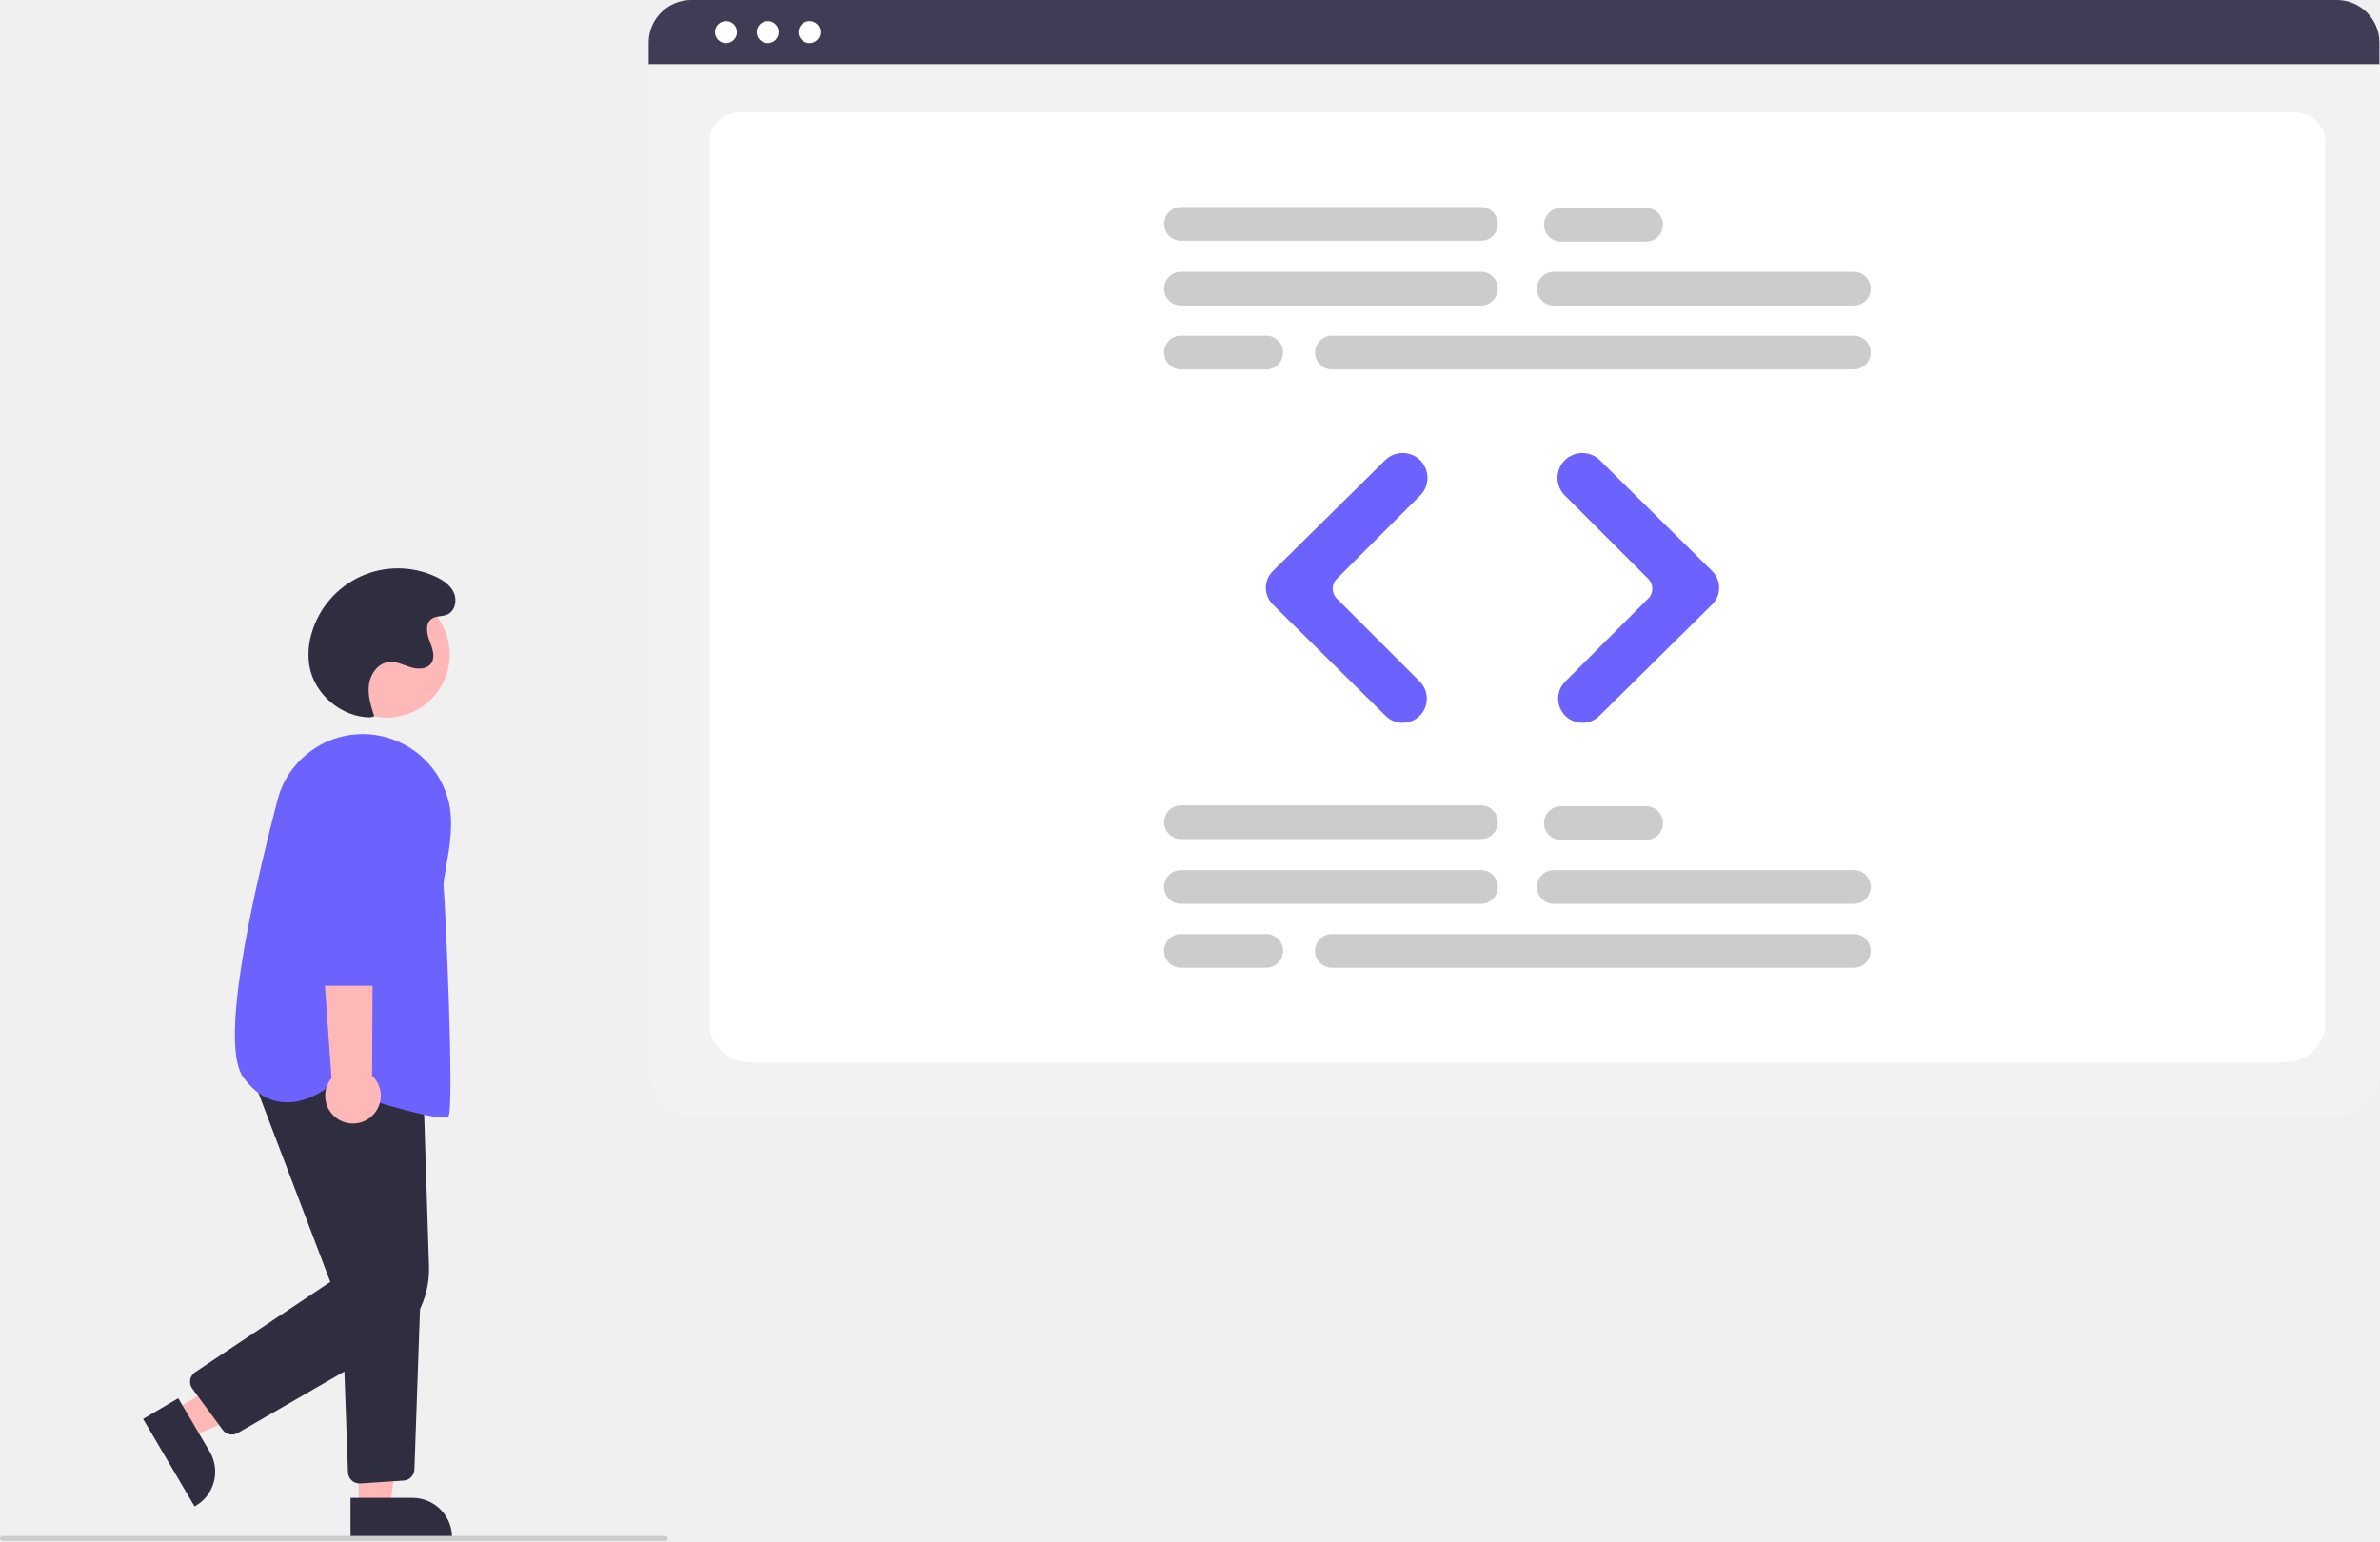
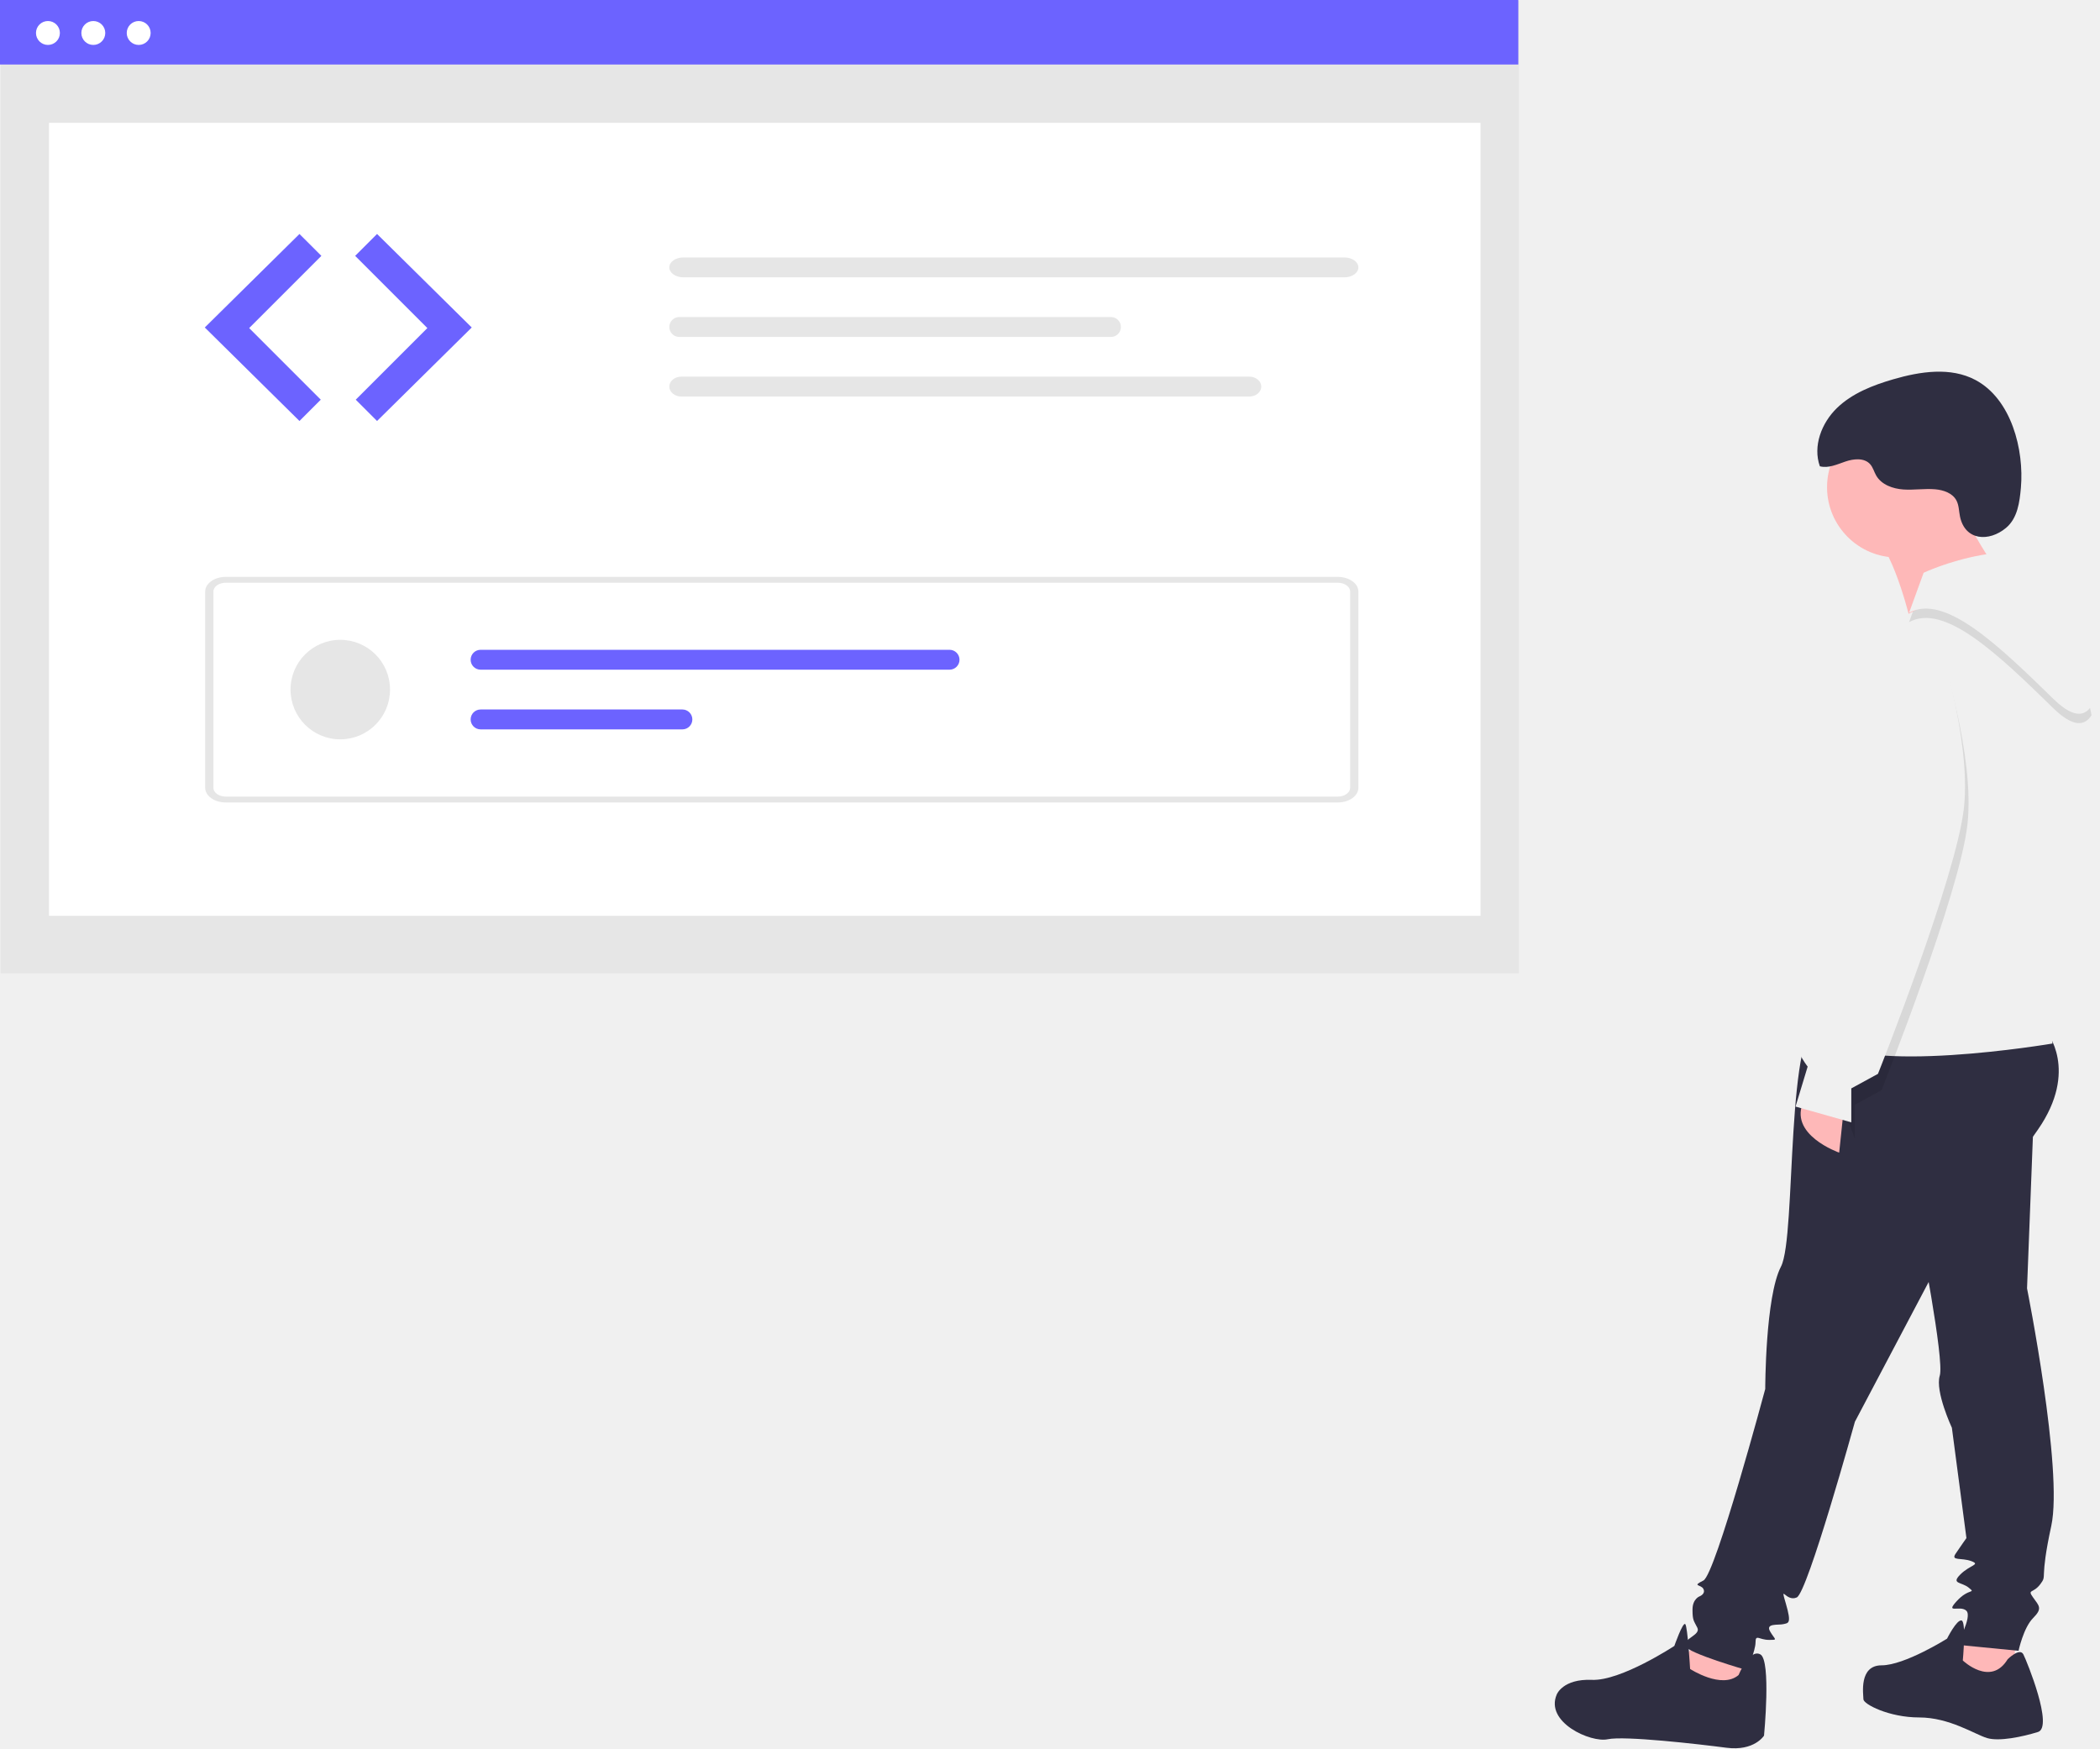
- <svg xmlns="http://www.w3.org/2000/svg" width="926.622" height="600.085" viewBox="0 0 926.622 600.085" role="img" artist="Katerina Limpitsouni" source="https://undraw.co/">
-   <circle cx="150.534" cy="254.872" r="24.561" fill="#ffb8b8" />
-   <polygon points="67.543 549.197 73.762 559.763 117.474 540.803 108.295 525.21 67.543 549.197" fill="#ffb8b8" />
-   <path d="M206.096,694.43,218.343,715.237l.001.001A15.386,15.386,0,0,1,212.888,736.302l-.431.254L192.405,702.489Z" transform="translate(-136.6892 -149.9575)" fill="#2f2e41" />
-   <polygon points="139.6 587.26 151.86 587.259 157.692 539.971 139.598 539.972 139.6 587.26" fill="#ffb8b8" />
-   <path d="M273.162,733.215l24.144-.001h.001a15.386,15.386,0,0,1,15.386,15.386v.5l-39.531.001Z" transform="translate(-136.6892 -149.9575)" fill="#2f2e41" />
-   <path d="M227.001,708.567a4.493,4.493,0,0,1-3.624-1.833l-11.824-16.059a4.5,4.5,0,0,1,1.125-6.41l52.614-35.142-31.747-83.475L301.434,571.252l2.287,71.733A36.046,36.046,0,0,1,285.675,675.409l-56.427,32.554A4.486,4.486,0,0,1,227.001,708.567Z" transform="translate(-136.6892 -149.9575)" fill="#2f2e41" />
-   <path d="M276.659,727.617a4.5,4.5,0,0,1-4.489-4.34l-2.488-69.882,30.808-1.623-2.453,70.384a4.487,4.487,0,0,1-4.2,4.333l-16.873,1.118C276.863,727.614,276.761,727.617,276.659,727.617Z" transform="translate(-136.6892 -149.9575)" fill="#2f2e41" />
-   <path d="M309.291,585.129c-7.838,0-35.217-8.816-44.721-11.959-1.422,1.138-9.233,6.979-18.351,5.911-5.626-.66-10.579-3.845-14.721-9.466-9.147-12.414,2.151-65.651,13.239-108.126a34.268,34.268,0,0,1,40.529-24.88h0a34.571,34.571,0,0,1,26.088,25.378c2.088,8.498.292,18.494-1.02,25.794-.616,3.432-1.104,6.143-.937,7.475.644,5.148,4.219,85.892,1.92,89.34C311.071,584.963,310.363,585.129,309.291,585.129Z" transform="translate(-136.6892 -149.9575)" fill="#6c63ff" />
-   <path d="M280.616,585.272a10.743,10.743,0,0,0,.942-16.446l.485-97.844-23.045,3.837,6.769,94.97A10.801,10.801,0,0,0,280.616,585.272Z" transform="translate(-136.6892 -149.9575)" fill="#ffb8b8" />
-   <path d="M285.946,533.818H261.124a4.514,4.514,0,0,1-4.5-4.459l-.609-67.292a17.603,17.603,0,1,1,35.204.043L290.446,529.37A4.515,4.515,0,0,1,285.946,533.818Z" transform="translate(-136.6892 -149.9575)" fill="#6c63ff" />
-   <path d="M280.969,429.289c-11.245.021-21.854-8.868-23.803-19.943a28.671,28.671,0,0,1,.919-13.014A34.954,34.954,0,0,1,306.021,374.379c3.008,1.361,5.971,3.316,7.349,6.317s.515,7.195-2.498,8.546c-1.969.882-4.44.449-6.187,1.716-2.509,1.819-1.863,5.691-.743,8.581s2.388,6.387.509,8.852c-1.75,2.297-5.249,2.226-8.004,1.361s-5.476-2.313-8.349-2.018c-4.19.43-7.202,4.598-7.759,8.773s.755,8.349,2.05,12.357Z" transform="translate(-136.6892 -149.9575)" fill="#2f2e41" />
-   <path d="M395.689,750.042h-258a1,1,0,1,1,0-2h258a1,1,0,0,1,0,2Z" transform="translate(-136.6892 -149.9575)" fill="#ccc" />
-   <path d="M1046.811,584.505H405.972a16.519,16.519,0,0,1-16.5-16.5V172.852a12.102,12.102,0,0,1,12.088-12.088h649.453a12.311,12.311,0,0,1,12.297,12.297V568.005A16.519,16.519,0,0,1,1046.811,584.505Z" transform="translate(-136.6892 -149.9575)" fill="#f2f2f2" />
-   <path d="M1026.091,563.673H428.846c-8.755,0-15.878-6.67-15.878-14.868v-344.105c0-6.08,5.278-11.027,11.766-11.027H1030.008c6.595,0,11.961,5.028,11.961,11.208V548.805C1041.969,557.003,1034.846,563.673,1026.091,563.673Z" transform="translate(-136.6892 -149.9575)" fill="#fff" />
-   <path d="M1063.081,174.908H389.241v-8.4a16.574,16.574,0,0,1,16.56-16.55H1046.521a16.574,16.574,0,0,1,16.56,16.55Z" transform="translate(-136.6892 -149.9575)" fill="#3f3d56" />
-   <circle cx="282.647" cy="12.5" r="4.283" fill="#fff" />
-   <circle cx="298.906" cy="12.5" r="4.283" fill="#fff" />
-   <circle cx="315.165" cy="12.5" r="4.283" fill="#fff" />
-   <path d="M713.3,268.912H596.492a6.566,6.566,0,0,1,0-13.132H713.3a6.566,6.566,0,1,1,0,13.132Z" transform="translate(-136.6892 -149.9575)" fill="#ccc" />
-   <path d="M858.446,268.912H741.638a6.566,6.566,0,0,1,0-13.132H858.446a6.566,6.566,0,1,1,0,13.132Z" transform="translate(-136.6892 -149.9575)" fill="#ccc" />
-   <path d="M858.446,293.794H655.241a6.566,6.566,0,1,1,0-13.132H858.446a6.566,6.566,0,1,1,0,13.132Z" transform="translate(-136.6892 -149.9575)" fill="#ccc" />
-   <path d="M713.3,243.684H596.492a6.566,6.566,0,0,1,0-13.132H713.3a6.566,6.566,0,1,1,0,13.132Z" transform="translate(-136.6892 -149.9575)" fill="#ccc" />
-   <path d="M777.579,244.03H744.402a6.566,6.566,0,0,1,0-13.132H777.579a6.566,6.566,0,1,1,0,13.132Z" transform="translate(-136.6892 -149.9575)" fill="#ccc" />
-   <path d="M629.668,293.794H596.492a6.566,6.566,0,0,1,0-13.132h33.176a6.566,6.566,0,1,1,0,13.132Z" transform="translate(-136.6892 -149.9575)" fill="#ccc" />
-   <path d="M713.3,501.912H596.492a6.566,6.566,0,0,1,0-13.132H713.3a6.566,6.566,0,1,1,0,13.132Z" transform="translate(-136.6892 -149.9575)" fill="#ccc" />
-   <path d="M858.446,501.912H741.638a6.566,6.566,0,0,1,0-13.132H858.446a6.566,6.566,0,1,1,0,13.132Z" transform="translate(-136.6892 -149.9575)" fill="#ccc" />
-   <path d="M858.446,526.794H655.241a6.566,6.566,0,1,1,0-13.132H858.446a6.566,6.566,0,1,1,0,13.132Z" transform="translate(-136.6892 -149.9575)" fill="#ccc" />
-   <path d="M713.3,476.684H596.492a6.566,6.566,0,0,1,0-13.132H713.3a6.566,6.566,0,1,1,0,13.132Z" transform="translate(-136.6892 -149.9575)" fill="#ccc" />
-   <path d="M777.579,477.03H744.402a6.566,6.566,0,0,1,0-13.132H777.579a6.566,6.566,0,0,1,0,13.132Z" transform="translate(-136.6892 -149.9575)" fill="#ccc" />
-   <path d="M629.668,526.794H596.492a6.566,6.566,0,0,1,0-13.132h33.176a6.566,6.566,0,1,1,0,13.132Z" transform="translate(-136.6892 -149.9575)" fill="#ccc" />
-   <path d="M682.793,431.419a9.397,9.397,0,0,1-6.624-2.71l-43.909-43.359a9.152,9.152,0,0,1,0-13.023l43.731-43.184a9.702,9.702,0,0,1,13.644.043h0a9.689,9.689,0,0,1,0,13.687l-32.496,32.497a5.413,5.413,0,0,0,0,7.647l32.32,32.32a9.418,9.418,0,0,1-6.666,16.084Z" transform="translate(-136.6892 -149.9575)" fill="#6c63ff" />
-   <path d="M752.759,431.419a9.418,9.418,0,0,1-6.666-16.084L778.412,383.015a5.413,5.413,0,0,0,0-7.647L745.916,342.872a9.678,9.678,0,0,1,0-13.687h0a9.702,9.702,0,0,1,13.644-.043l43.731,43.184a9.152,9.152,0,0,1,0,13.023l-43.909,43.359A9.399,9.399,0,0,1,752.759,431.419Z" transform="translate(-136.6892 -149.9575)" fill="#6c63ff" />
+ <svg xmlns="http://www.w3.org/2000/svg" width="845.724" height="704.031" viewBox="0 0 845.724 704.031" role="img" artist="Katerina Limpitsouni" source="https://undraw.co/">
+   <g id="f1503154-f50a-4680-8aa4-587be41cac87" data-name="Group 2">
+     <path id="a9e5a31c-10e6-4175-9779-4994367672f7-1026" data-name="Path 4" d="M880.724,762.754l-1.464,19.525-29.773-9.762,12.2-14.643Z" transform="translate(-177.1378 -97.98434)" fill="#feb8b8" />
+     <path id="f499a4aa-6a35-40fc-8432-e4c7ab26d048-1027" data-name="Path 5" d="M989.083,756.409l-1.467,19.035-16.595,2.441-9.762-9.274,11.226-18.06Z" transform="translate(-177.1378 -97.98434)" fill="#feb8b8" />
+     <path id="fb70bf31-eafd-4d8a-8310-5130d8d104e1-1028" data-name="Path 6" d="M1001.285,513.336s13.179,15.619-3.417,39.536-36.607,47.346-36.607,47.346l-37.1,70.286s-19.036,68.822-23.429,70.774-6.833-5.857-4.393,2.44.976,7.81-.976,8.3-7.321-.488-5.369,2.929,3.417,3.417-.488,3.417-5.369-2.44-5.369.976-3.417,11.226-3.417,11.226-23.917-6.833-24.893-9.762,6.345-4.393,4.881-7.321-1.952-2.929-1.952-7.321,2.929-5.369,2.929-5.369,2.44-.976,1.464-2.929-4.881-.976,0-3.417,24.895-77.121,24.895-77.121,0-37.1,6.345-49.3,1.464-99.084,16.6-100.06S1001.285,513.336,1001.285,513.336Z" transform="translate(-177.1378 -97.98434)" fill="#2f2e41" />
+     <path id="a89455c2-275d-4b70-b13c-192fbe474176-1029" data-name="Path 7" d="M996.404,541.157l-2.929,75.655s14.643,73.215,9.762,95.667-1.464,19.524-4.393,23.429-5.369,1.952-2.929,5.369,3.9,4.393,0,8.3-5.857,13.179-5.857,13.179l-24.893-2.44s6.345-11.226,3.9-13.667-8.786,1.464-3.9-3.9,7.81-2.929,4.881-5.369-7.321-1.464-3.417-5.369,8.3-3.9,4.393-5.369-8.3,0-6.345-2.929,4.393-6.345,4.393-6.345l-5.857-44.417s-6.833-14.643-4.881-20.988-8.3-58.572-8.3-58.572Z" transform="translate(-177.1378 -97.98434)" fill="#2f2e41" />
+     <path id="a3024be5-ad86-493a-9bfb-258ab58160a1-1030" data-name="Path 8" d="M985.668,766.17s4.881-4.881,6.345-1.952,12.2,29.286,5.857,31.238-15.619,3.9-20.5,2.44-15.131-8.3-27.333-8.3-22.452-5.369-22.452-7.321-1.952-13.667,7.321-13.667,26.357-10.738,26.357-10.738,3.9-7.81,5.857-7.321.488,16.107.488,16.107S978.832,777.396,985.668,766.17Z" transform="translate(-177.1378 -97.98434)" fill="#2f2e41" />
+     <path id="a57c92ce-496a-44de-934b-3ddd78679762-1031" data-name="Path 9" d="M877.308,772.515s4.393-10.738,8.786-8.3,1.464,32.7,1.464,32.7-3.9,6.345-15.131,4.881-41-4.881-47.834-3.417-25.381-6.833-20.5-18.06c0,0,2.44-6.345,14.155-5.857s33.191-13.667,33.191-13.667,3.417-9.762,4.393-8.786,1.952,18.06,1.952,18.06S870.475,778.372,877.308,772.515Z" transform="translate(-177.1378 -97.98434)" fill="#2f2e41" />
+     <circle id="fa315d33-3eeb-4d45-ab88-aeb0e9694c5a" data-name="Ellipse 2" cx="764.111" cy="196.196" r="28.31" fill="#feb8b8" />
+     <path id="fbae87ba-2986-46ef-9932-134b7e0cae24-1032" data-name="Path 10" d="M963.213,296.132s15.131,30.262,20.5,33.191-36.607,20.989-36.607,20.989-6.833-29.774-15.131-36.119S963.213,296.132,963.213,296.132Z" transform="translate(-177.1378 -97.98434)" fill="#feb8b8" />
+     <path id="fc15680c-e415-4000-ac02-b1f296562473-1033" data-name="Path 11" d="M919.773,543.597l-1.952,18.548s-20.988-7.321-14.155-20.988Z" transform="translate(-177.1378 -97.98434)" fill="#feb8b8" />
+     <path id="ae3770ab-4aa4-41b9-9f4d-4c69df699916-1034" data-name="Path 12" d="M911.478,515.776c14.643,15.615,92.247,2.436,92.247,2.436l-.972-11.225,9.762-10.243-2.927-47.837s8.78-22.45,10.243-56.617a30.78,30.78,0,0,0-.378-6.278c-5.032-30.607-54.87-50.32-56.239-49.857-.689.227-8.025,4.05-15.681,8.072-8.789,4.617-17.994,9.5-17.994,9.5-11.716,4.4-9.762,74.687-13.67,81.031s0,28.3,0,28.3l-4.39,20.987S896.831,500.161,911.478,515.776Z" transform="translate(-177.1378 -97.98434)" fill="#f0f0f0" />
+     <path id="b41fb511-fd5e-48e5-b733-0d9230f6b6d5-1035" data-name="Path 13" d="M958.783,360.824s13.667,41,10.738,68.822-34.655,107.382-34.655,107.382l-10.733,5.857v13.666l-7.553-20.458,20.77-43.428S911.433,342.765,958.783,360.824Z" transform="translate(-177.1378 -97.98434)" opacity="0.1" style="isolation:isolate" />
+     <path id="efbdbf49-3b58-4bc5-8391-5fbab31acdf7-1036" data-name="Path 14" d="M945.965,348.522c14.161-7.808,35.639,12.7,58.09,34.657,8.063,7.883,12.726,7.09,15.4,2.832-5.032-30.607-54.87-50.32-56.239-49.857-.689.227-8.025,4.05-15.681,8.072Z" transform="translate(-177.1378 -97.98434)" opacity="0.1" style="isolation:isolate" />
+     <path id="a2828270-d54b-4ede-bb2b-8639f55947f0-1037" data-name="Path 15" d="M945.972,344.749l5.857-16.107s40.024-19.036,66.381,0l4.393,27.333s3.9,45.393-18.548,23.429S960.125,336.939,945.972,344.749Z" transform="translate(-177.1378 -97.98434)" fill="#f0f0f0" />
+     <path id="f68da632-d878-40c3-a103-67cfc5c970db-1038" data-name="Path 16" d="M957.357,354.216s13.667,41,10.738,68.822-34.655,107.382-34.655,107.382l-10.738,5.861v13.667l-22.452-6.345,4.881-16.107s-7.81-9.762-2.44-12.691,4.393-19.036,4.393-19.036S910.011,336.156,957.357,354.216Z" transform="translate(-177.1378 -97.98434)" fill="#f0f0f0" />
+     <path id="f57115f6-7f5b-4177-880b-f5eff1305e5b-1039" data-name="Path 17" d="M966.487,306.031c-.462-2.188-.4-4.542-1.448-6.517-1.573-2.961-5.188-4.2-8.529-4.492-4.265-.371-8.562.367-12.833.075s-8.833-1.92-10.959-5.635c-.848-1.482-1.266-3.227-2.391-4.512-2.341-2.674-6.608-2.26-9.972-1.114s-6.873,2.82-10.312,1.924c-2.892-8.091.669-17.424,6.828-23.415s14.465-9.215,22.715-11.618c10.881-3.17,23.126-5.043,33.13.282,14.507,7.721,19.626,28.158,18.288,43.39-.506,5.758-1.333,12.278-5.988,16.165C978.194,316.262,968.547,315.773,966.487,306.031Z" transform="translate(-177.1378 -97.98434)" fill="#2f2e41" />
+     <rect id="e1abf0e4-070b-4c82-8a12-ebedd4e3db02" data-name="Rectangle 1" x="0.262" y="0.347" width="611.461" height="391.607" fill="#e6e6e6" />
+     <rect id="ace8bea0-82e8-49b8-a50c-1e1cb532084f" data-name="Rectangle 2" x="19.746" y="49.464" width="576.492" height="319.322" fill="#fff" />
+     <rect id="b540f353-e277-4512-bc56-a133cea2858b" data-name="Rectangle 3" width="611.461" height="25.977" fill="#6c63ff" />
+     <circle id="b2b285b5-c1c3-4b12-9710-2898c7239781" data-name="Ellipse 3" cx="19.305" cy="13.281" r="4.815" fill="#fff" />
+     <circle id="a5a428bb-42a2-4f57-9e6c-9979c01a2490" data-name="Ellipse 4" cx="37.58" cy="13.281" r="4.815" fill="#fff" />
+     <circle id="a9929a25-14ce-4464-bac9-4165f1e3fae6" data-name="Ellipse 5" cx="55.855" cy="13.281" r="4.815" fill="#fff" />
+     <path id="b4a2d72b-abc3-4d2f-a2b8-a2aff6897b26-1040" data-name="Path 37" d="M297.743,192.205l-38.133,37.657,38.133,37.656,8.58-8.58-28.835-28.839,29.076-29.076Z" transform="translate(-177.1378 -97.98434)" fill="#6c63ff" />
+     <path id="b5120d89-6cbe-4bfa-9a1b-cf9b07deff91-1041" data-name="Path 38" d="M328.988,192.205l38.132,37.657-38.132,37.656-8.58-8.58,28.837-28.838-29.078-29.077Z" transform="translate(-177.1378 -97.98434)" fill="#6c63ff" />
+     <path id="a31271bd-8e2f-469b-8cee-8b6db3f92f99-1042" data-name="Path 65" d="M452.332,201.655c-3.119,0-5.647,1.794-5.647,4.006s2.528,4.006,5.647,4.006h266.214c3.119,0,5.647-1.794,5.647-4.006s-2.528-4.006-5.647-4.006Z" transform="translate(-177.1378 -97.98434)" fill="#e6e6e6" />
+     <path id="bf577952-0fd5-43e0-be6b-ea1966b51a93-1043" data-name="Path 78" d="M715.899,421.134h-447.838c-4.578,0-8.288-2.643-8.293-5.9v-79.042c.005-3.257,3.715-5.9,8.293-5.9h447.838c4.578,0,8.288,2.643,8.293,5.9v79.041C724.188,418.49,720.477,421.13,715.899,421.134Zm-447.838-88.484c-2.747,0-4.973,1.586-4.976,3.54v79.041c0,1.954,2.229,3.538,4.976,3.54h447.838c2.747,0,4.973-1.586,4.976-3.54v-79.039c0-1.954-2.229-3.538-4.976-3.54Z" transform="translate(-177.1378 -97.98434)" fill="#e6e6e6" />
+     <circle id="f7f4957b-eaa8-456b-bf02-bacf7de3ef80" data-name="Ellipse 13" cx="137.04" cy="277.695" r="20.036" fill="#e6e6e6" />
+     <path id="fb0f055d-da6e-47f2-bb6d-7ff26d7b746a-1044" data-name="Path 79" d="M370.688,359.655a4.006,4.006,0,0,0-.01,8.012H559.549a4.006,4.006,0,0,0,0-8.012Z" transform="translate(-177.1378 -97.98434)" fill="#6c63ff" />
+     <path id="bfcde504-8c45-4d21-843b-87b1f7e22ce0-1045" data-name="Path 80" d="M370.688,383.692a4.006,4.006,0,0,0-.01,8.012h81.276a4.006,4.006,0,0,0,.01-8.012H370.688Z" transform="translate(-177.1378 -97.98434)" fill="#6c63ff" />
+     <path id="a66699ea-75f1-4575-b6d5-52b0b1f8e30c-1046" data-name="Path 81" d="M450.388,225.655a4.019,4.019,0,0,0,0,8.012h174.47a4.019,4.019,0,0,0,0-8.012Z" transform="translate(-177.1378 -97.98434)" fill="#e6e6e6" />
+     <path id="bbc4ca7b-25d4-4c7e-b3d4-0411f69bd48f-1047" data-name="Path 82" d="M451.536,249.655c-2.679,0-4.851,1.794-4.851,4.006s2.172,4.006,4.851,4.006h228.7c2.679,0,4.851-1.794,4.851-4.006s-2.172-4.006-4.851-4.006Z" transform="translate(-177.1378 -97.98434)" fill="#e6e6e6" />
+   </g>
</svg>
